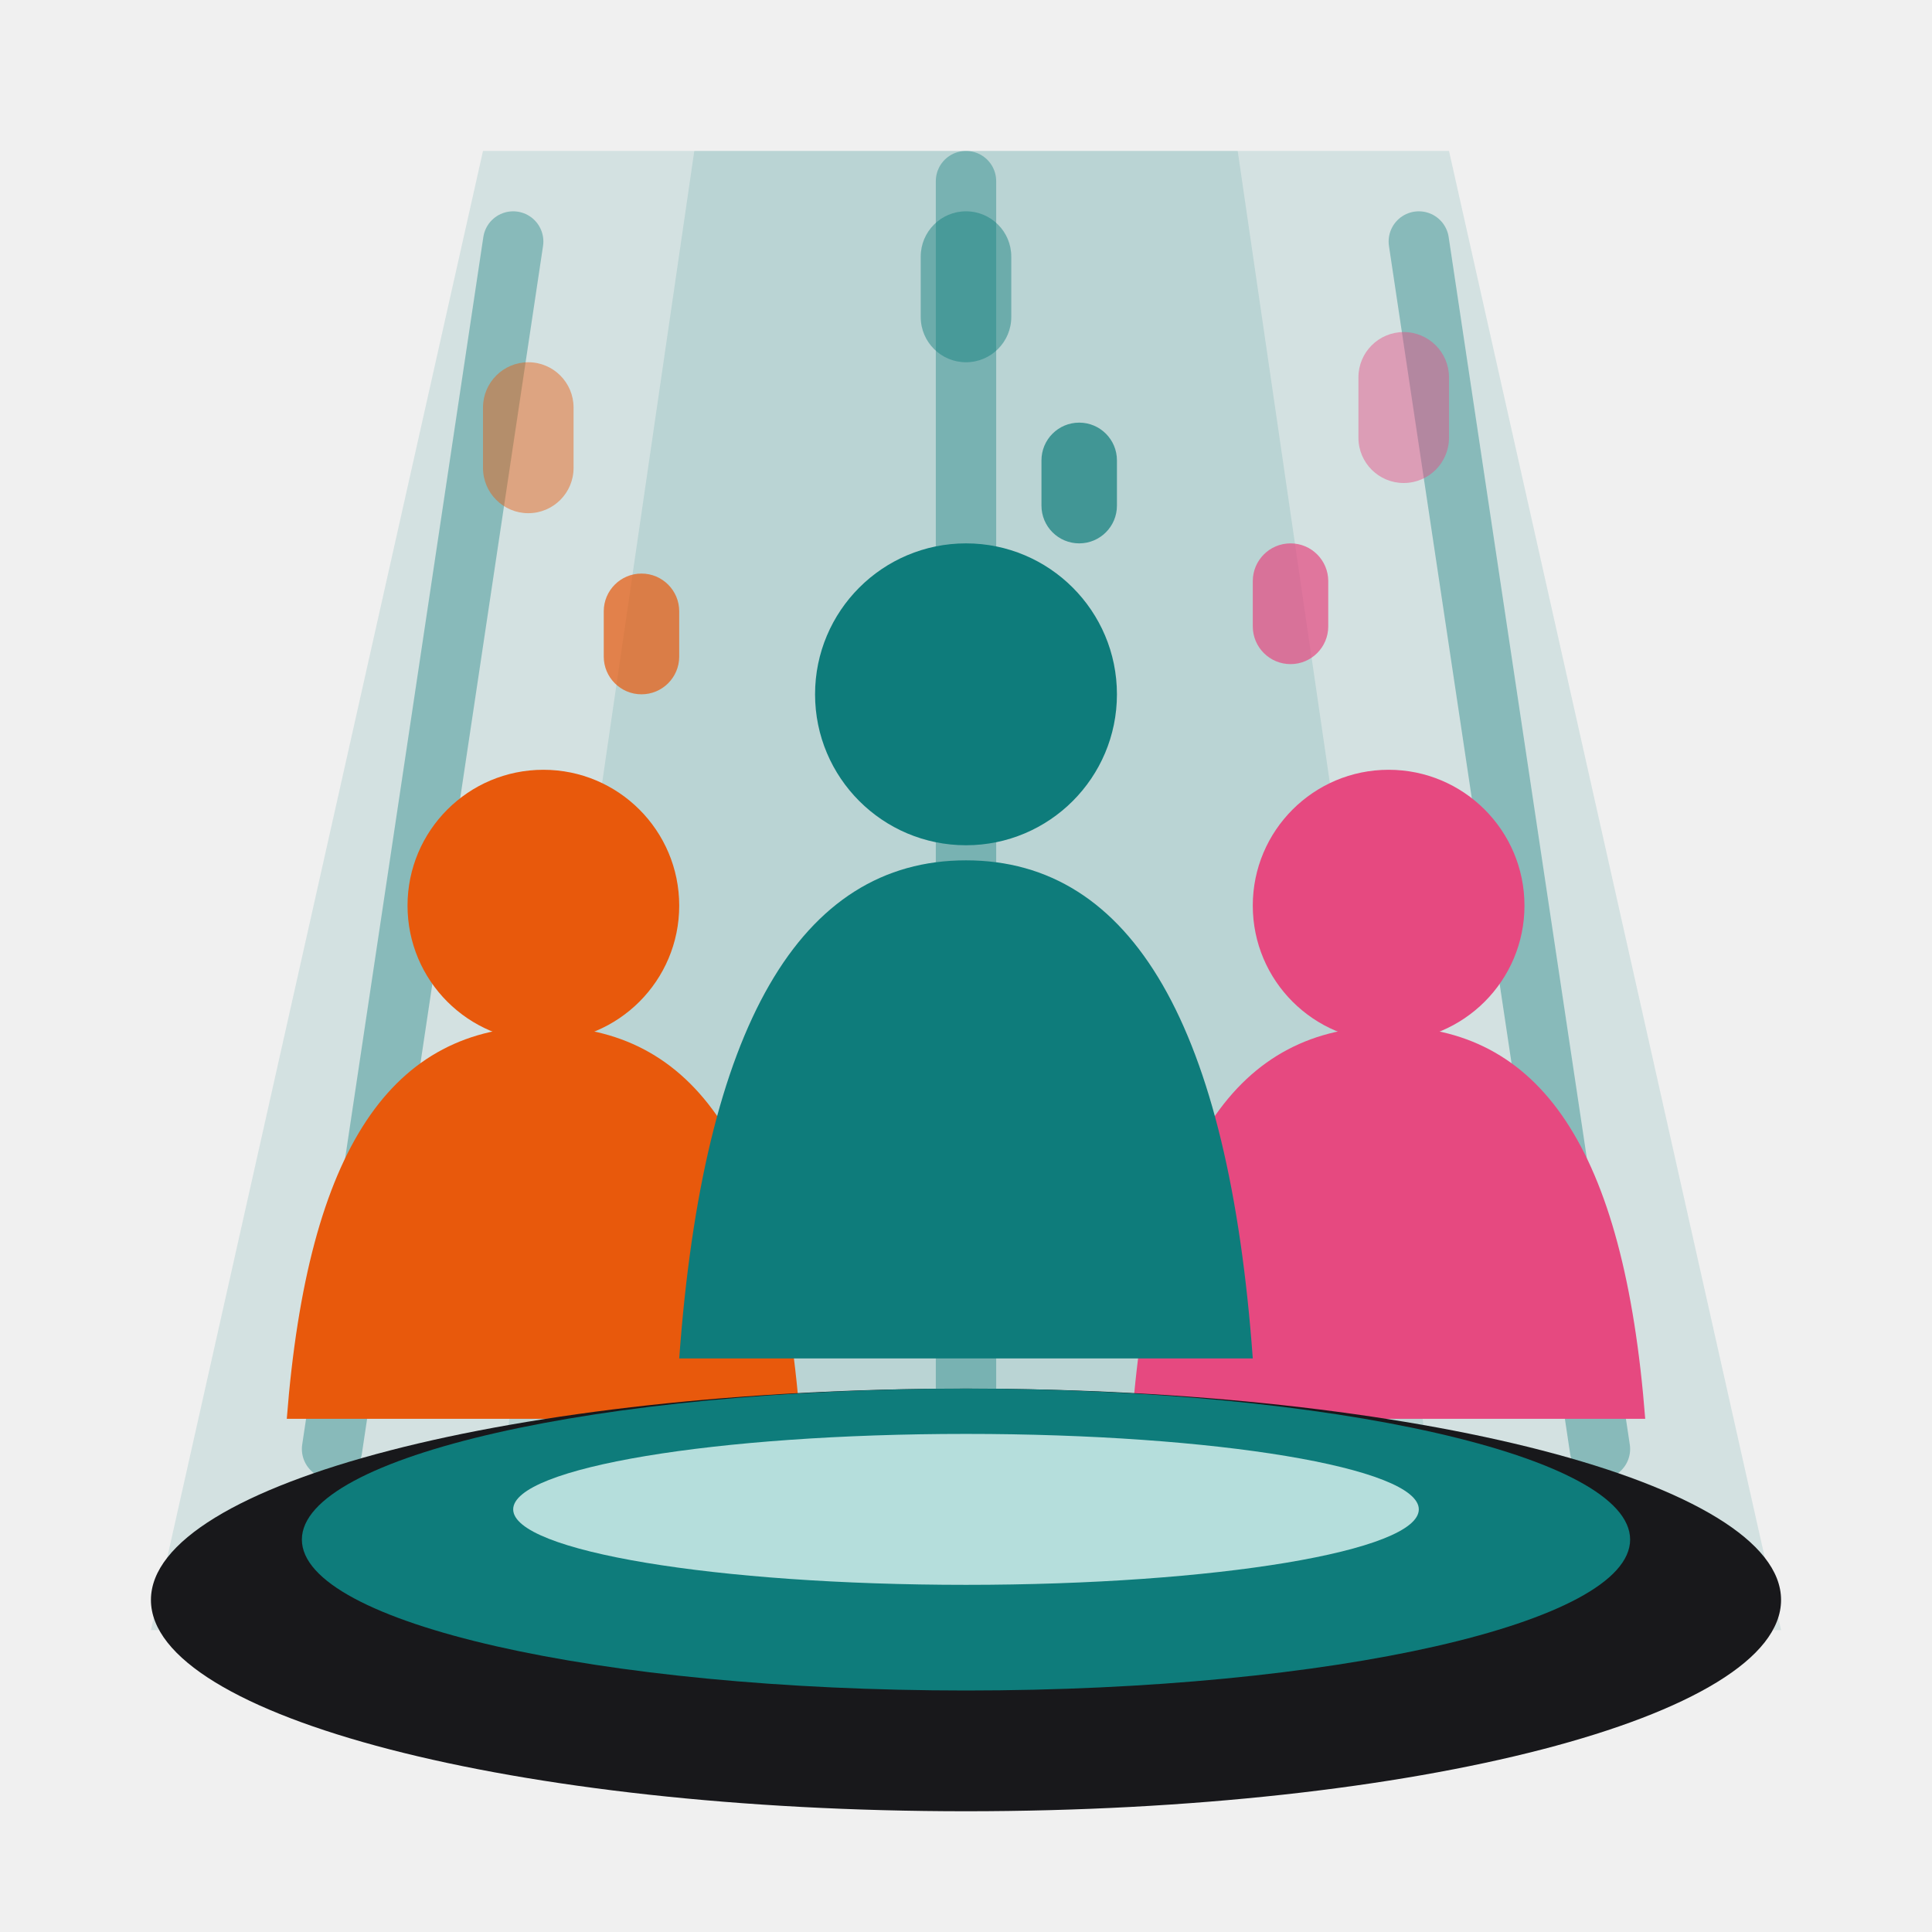
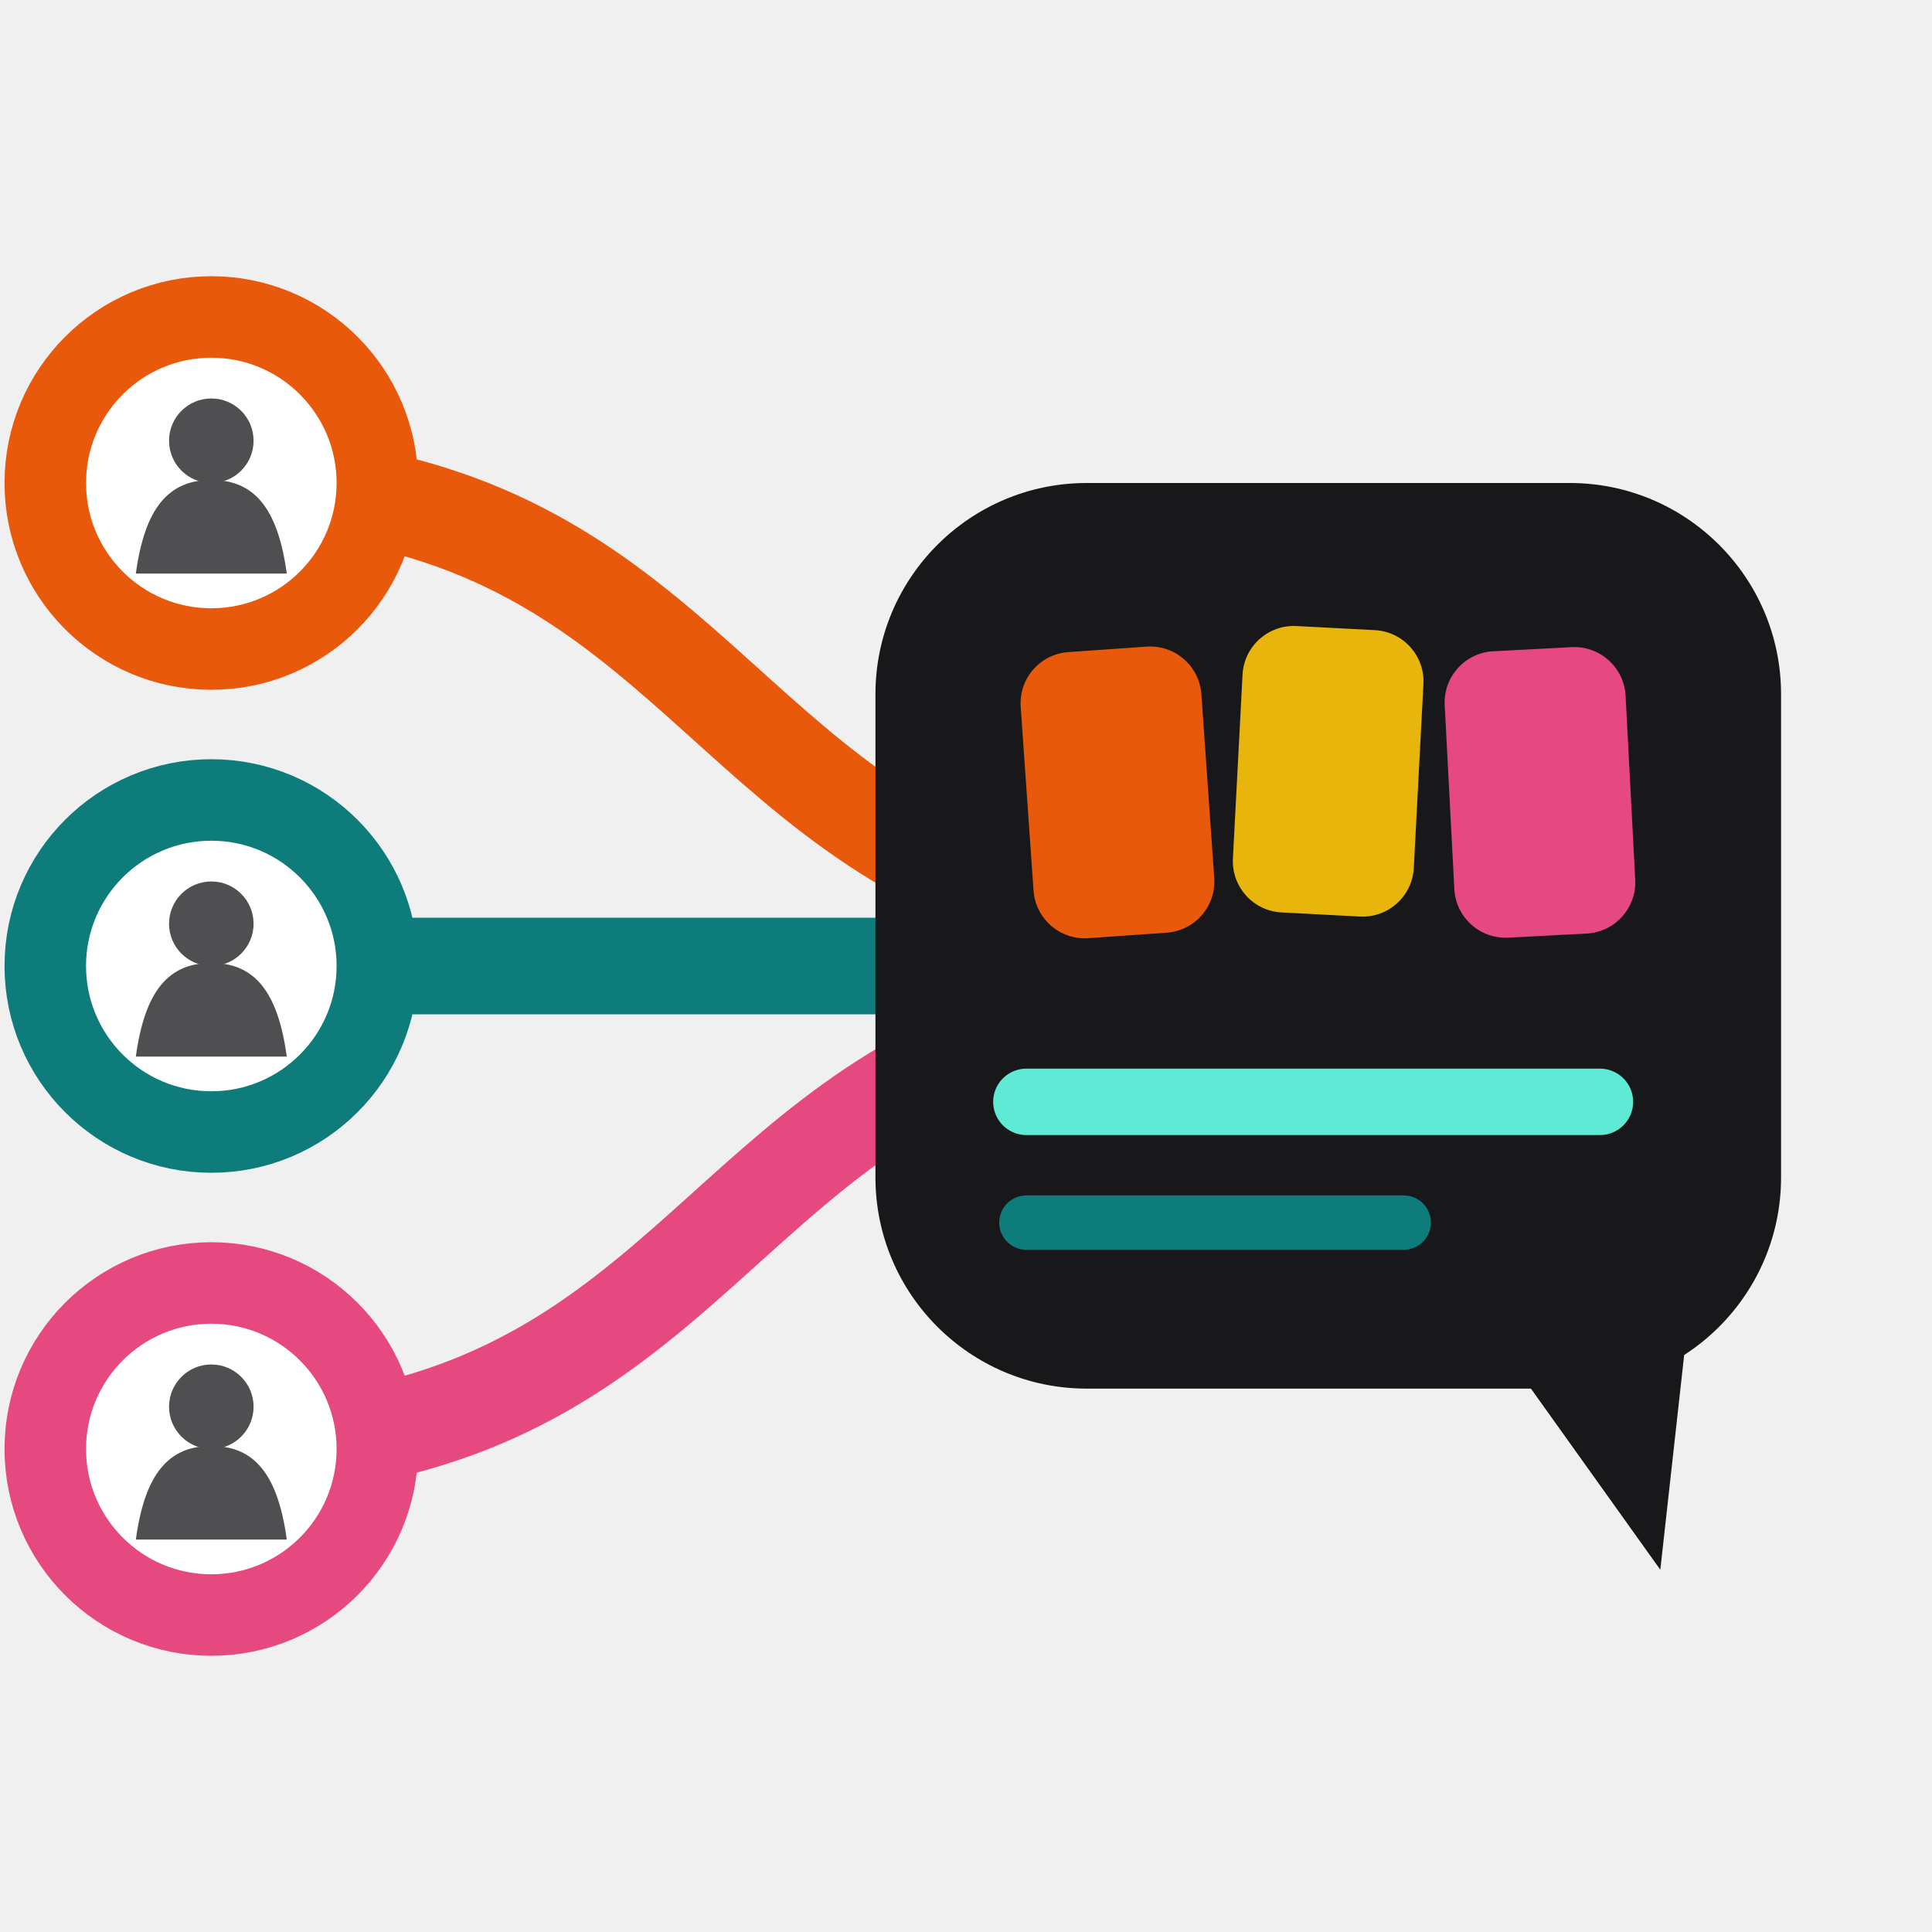
<svg xmlns="http://www.w3.org/2000/svg" viewBox="0 0 64 64">
-   <path d="M16 5h32l11 49H5Z" fill="#0e7c7b" opacity=".13" />
-   <path d="M23 5h18l7 48H16Z" fill="#0e7c7b" opacity=".13" />
-   <path d="M17 8 11 48M32 6v43M47 8l6 40" fill="none" stroke="#0e7c7b" stroke-linecap="round" stroke-width="2" opacity=".38" />
-   <g fill="#e8590c">
-     <rect x="16" y="12" width="3" height="5" rx="1.5" opacity=".45" />
-     <rect x="20" y="19" width="2.5" height="4" rx="1.25" opacity=".7" />
-     <circle cx="18" cy="30" r="4.5" />
-     <path d="M9.5 47c.7-9 3.5-13 8.5-13s7.8 4 8.5 13Z" />
+   <g fill="none" stroke-linecap="round" stroke-width="3.2">
+     <path d="M7 16c14 0 16 9 25 13" stroke="#e8590c" />
+     <path d="M7 32h25" stroke="#0e7c7b" />
+     <path d="M7 48c14 0 16-9 25-13" stroke="#e64980" />
  </g>
-   <g fill="#e64980">
-     <rect x="45" y="11" width="3" height="5" rx="1.5" opacity=".45" />
-     <rect x="41.5" y="18" width="2.5" height="4" rx="1.25" opacity=".7" />
-     <circle cx="46" cy="30" r="4.5" />
-     <path d="M37.5 47c.7-9 3.5-13 8.5-13s7.8 4 8.5 13Z" />
+   <g fill="#fff" stroke-width="2.7">
+     <circle cx="7" cy="16" r="5.5" stroke="#e8590c" />
+     <circle cx="7" cy="32" r="5.5" stroke="#0e7c7b" />
+     <circle cx="7" cy="48" r="5.5" stroke="#e64980" />
  </g>
-   <g fill="#0e7c7b">
-     <rect x="30.5" y="7" width="3" height="5" rx="1.5" opacity=".45" />
-     <rect x="34.5" y="14" width="2.5" height="4" rx="1.25" opacity=".7" />
-     <circle cx="32" cy="23" r="5" />
-     <path d="M22.5 45c.8-11 4-16.5 9.5-16.5s8.7 5.5 9.5 16.5Z" />
+   <g fill="#18181b" opacity=".76">
+     <circle cx="7" cy="14.6" r="1.4" />
+     <path d="M4.5 19c.3-2.2 1.1-3.1 2.5-3.1s2.2.9 2.5 3.1Z" />
+     <circle cx="7" cy="30.6" r="1.4" />
+     <path d="M4.5 35c.3-2.2 1.1-3.1 2.5-3.1s2.2.9 2.5 3.1Z" />
+     <circle cx="7" cy="46.6" r="1.4" />
+     <path d="M4.5 51c.3-2.2 1.1-3.1 2.5-3.1s2.2.9 2.5 3.1Z" />
  </g>
-   <ellipse cx="32" cy="53" rx="27" ry="7" fill="#18181b" />
-   <ellipse cx="32" cy="51" rx="22" ry="5" fill="#0e7c7b" />
-   <ellipse cx="32" cy="50" rx="15" ry="2.5" fill="#dff6f4" opacity=".8" />
+   <rect x="29" y="16" width="30" height="30" rx="7" fill="#18181b" />
+   <path d="m50 45 5 7 1-9Z" fill="#18181b" />
+   <rect x="34" y="21.5" width="6" height="9.5" rx="1.7" fill="#e8590c" transform="rotate(-4 37 26)" />
+   <rect x="41" y="20.8" width="6" height="9.5" rx="1.7" fill="#e8b50c" transform="rotate(3 44 25.5)" />
+   <rect x="48" y="21.5" width="6" height="9.5" rx="1.7" fill="#e64980" transform="rotate(-3 51 26)" />
+   <path d="M34 36.5h19" stroke="#5eead4" stroke-linecap="round" stroke-width="2.2" />
+   <path d="M34 40.5h12.5" stroke="#0e7c7b" stroke-linecap="round" stroke-width="1.8" />
</svg>
